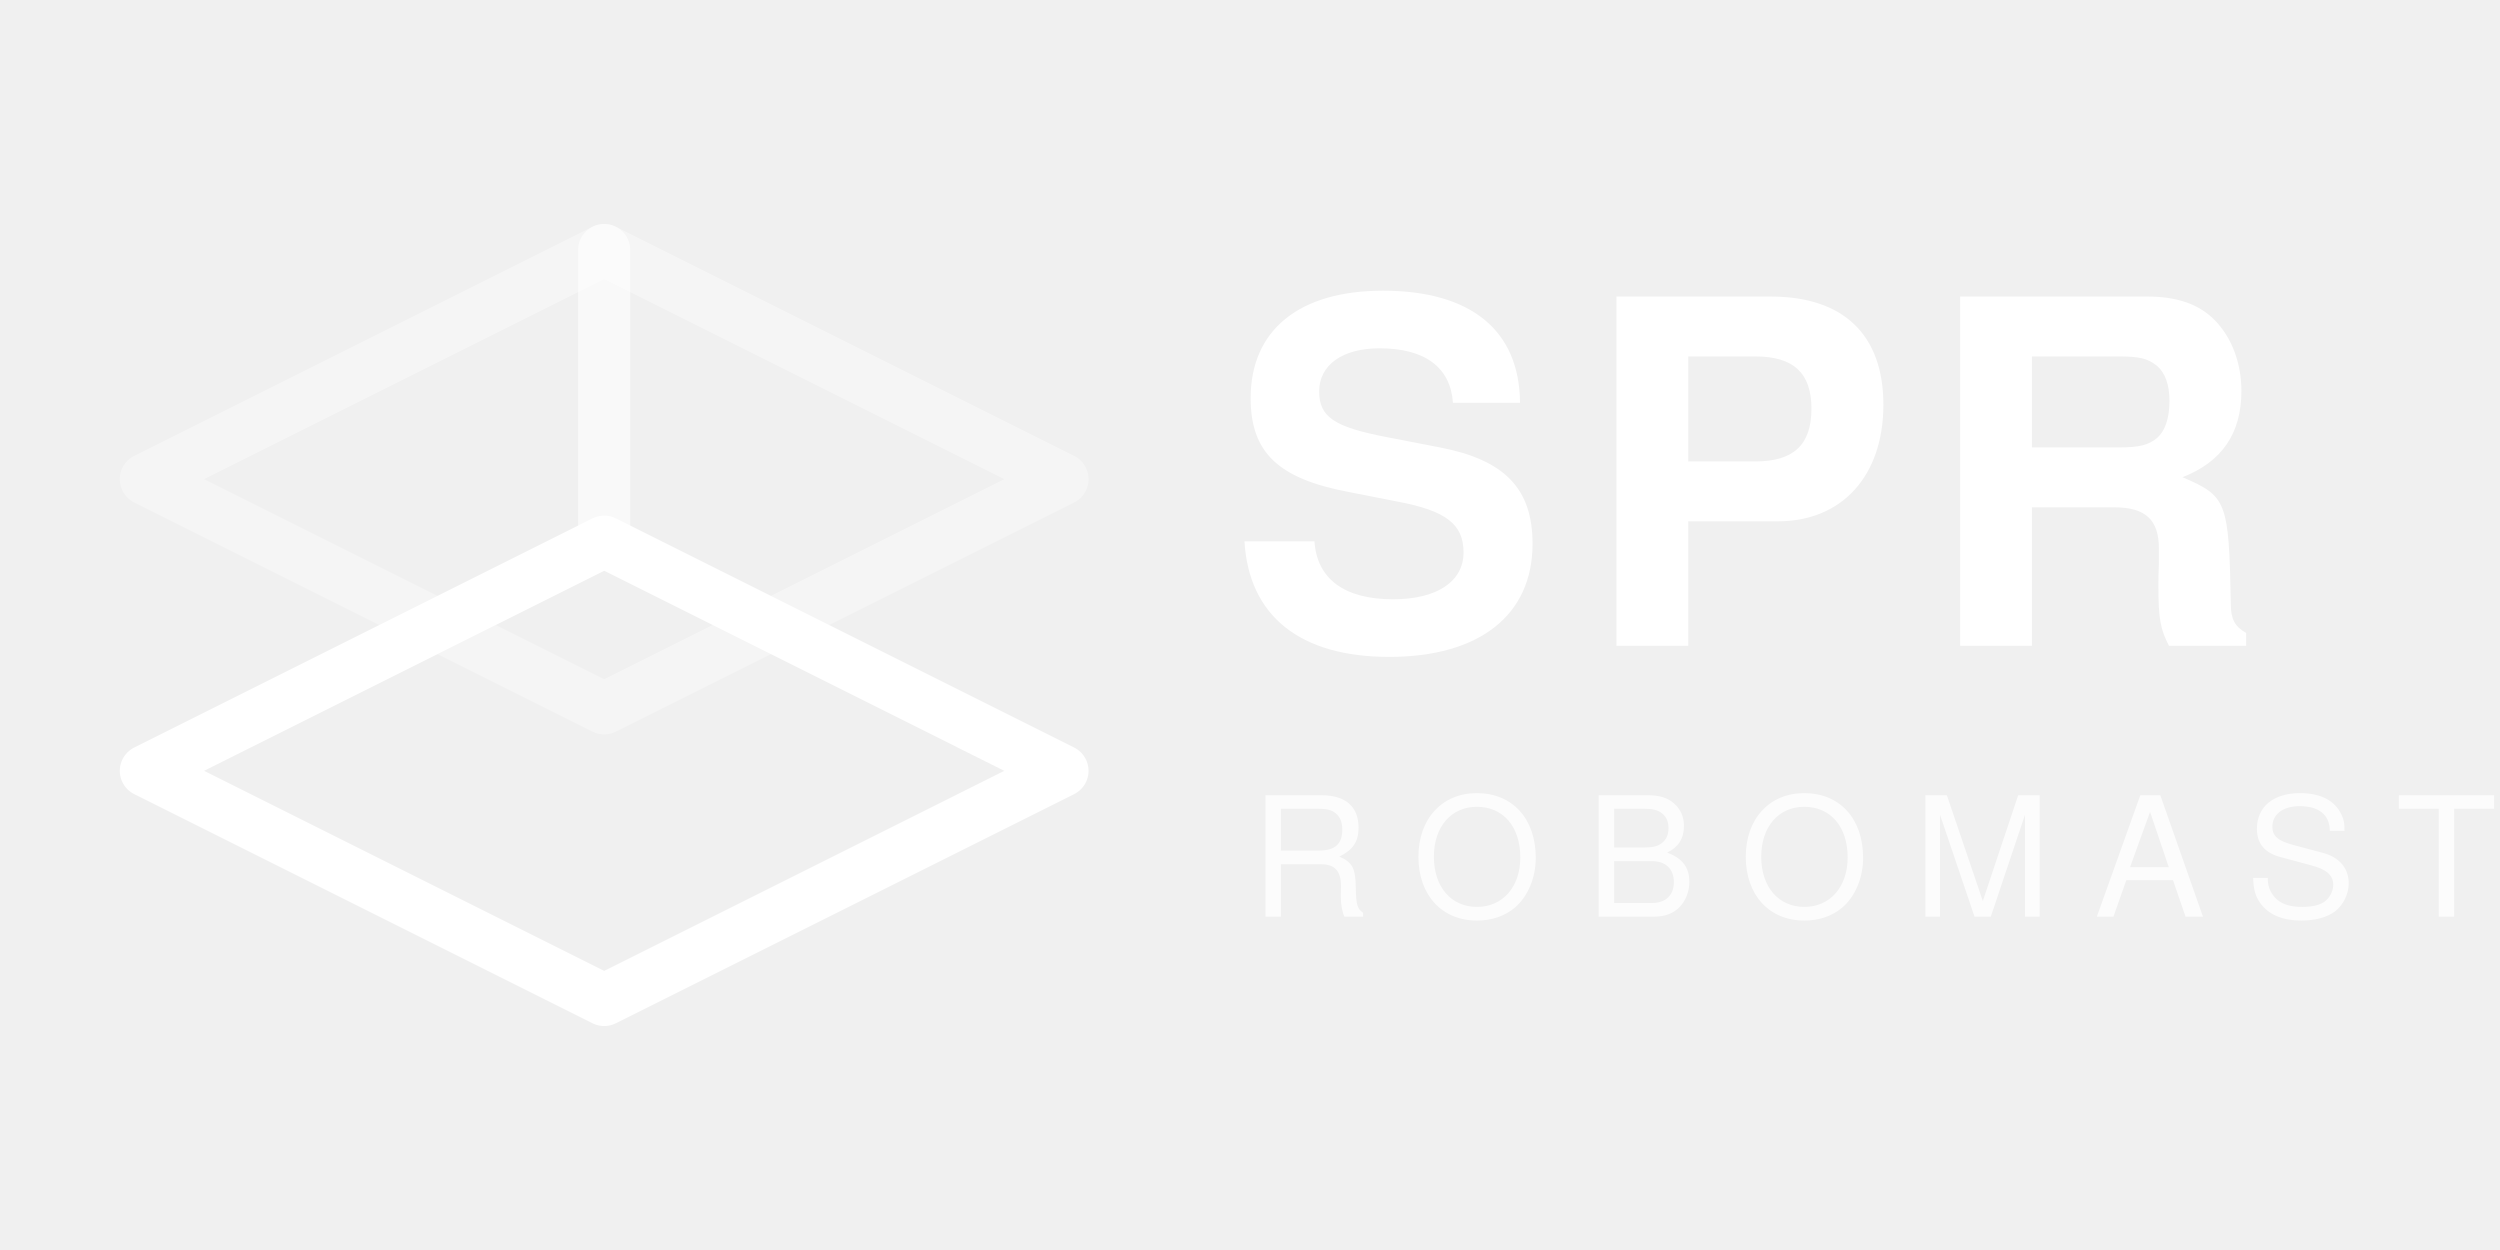
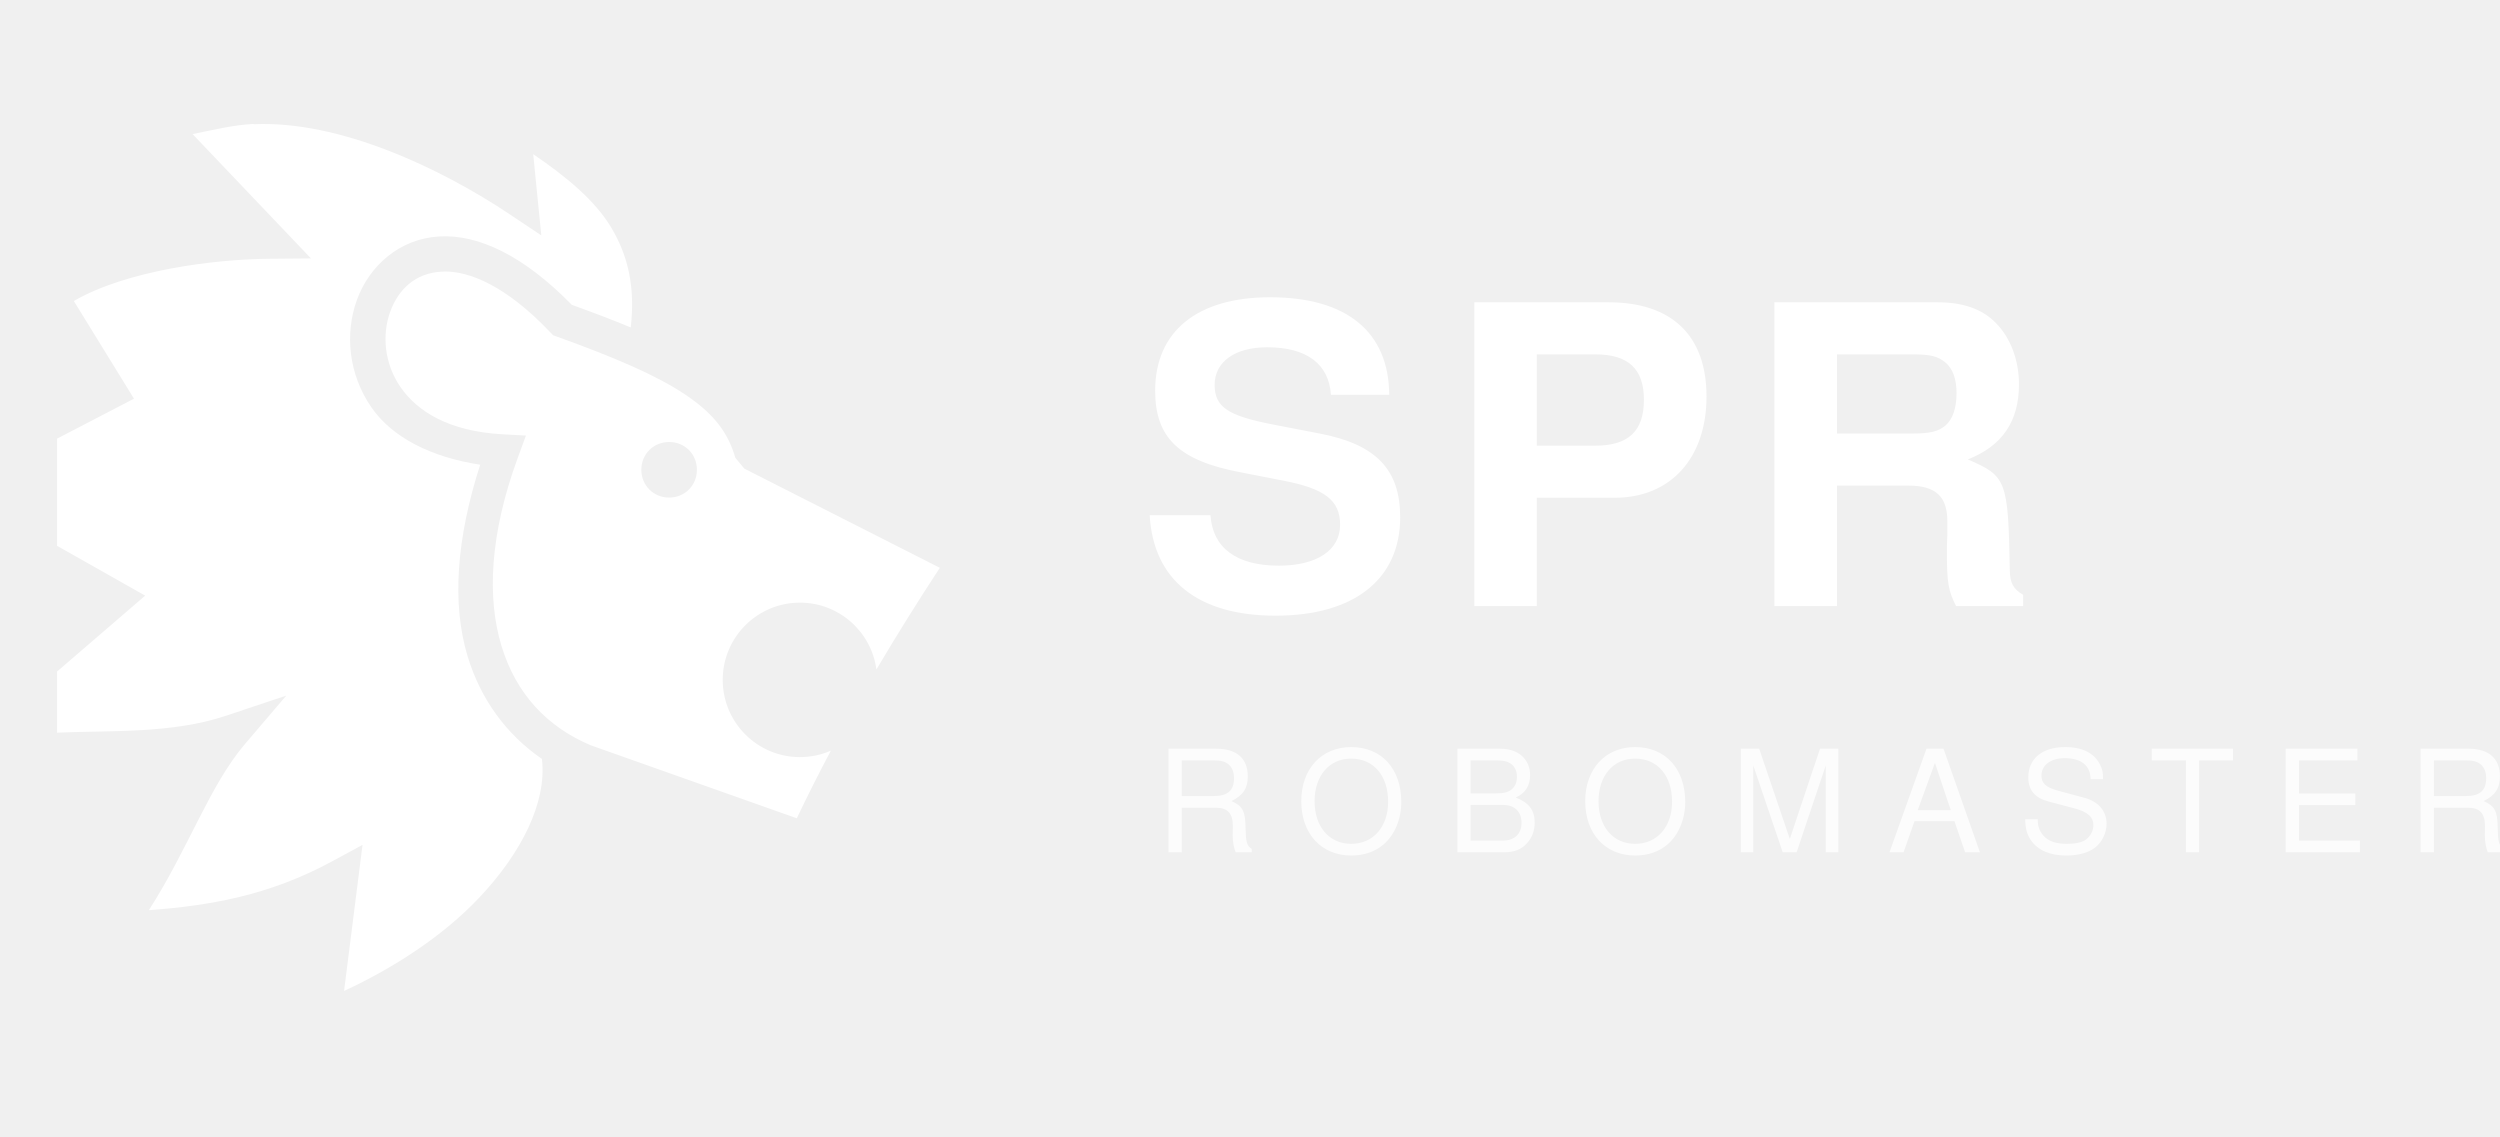
- <svg xmlns="http://www.w3.org/2000/svg" viewBox="0 0 240 120" role="img" aria-label="SPR RoboMaster">
-   <g fill="none" stroke="#ffffff" stroke-width="5" stroke-linejoin="round" stroke-linecap="round">
-     <path d="M14 46 L58 24 L102 46 L58 68 Z" opacity="0.35" />
-     <path d="M14 74 L58 52 L102 74 L58 96 Z" />
-     <path d="M58 52 L58 24" opacity="0.6" />
+ <svg xmlns="http://www.w3.org/2000/svg" viewBox="0 0 264 120" role="img" aria-label="SPR RoboMaster">
+   <g transform="translate(2,9) scale(0.2)" fill="#ffffff">
+     <path d="M123.885 20.447c-10.348.467-21.337 3.146-32.194 5.366l62.492 65.628l-21.645.188c-29.376.187-75.695 6.154-103.555 22.303l31.756 51.576l-40.625 21.098v56.577l46.54 26.32l-46.54 40.076v32.268c28.217-1.233 60.63.636 89.135-8.907l31.902-10.658l-21.828 25.586c-18.76 22-29.782 55.133-50.736 87.713c31.91-2.394 63.352-7.65 96.8-25.81l16.026-8.683l-9.746 77.124c26.333-12.19 52.103-28.923 71.178-49.055c22.683-23.94 35.713-50.49 33.36-72.71l-.074-.75c-18.488-12.687-32.26-31.173-39.236-54.18c-8.414-27.753-5.867-62.33 6.643-101.145c-26.406-4.04-46.536-14.637-57.307-30.11c-12.33-17.716-14.222-39.26-7.738-57.018s22.29-32.165 43.437-33.4c20.558-1.195 44.48 10.033 69.972 36.102c11.368 4.11 21.73 8.034 31.14 11.94c2.434-21.395-1.46-38.033-10.408-52.9c-8.41-13.975-23.217-26.43-41.1-38.582l4.27 42.888l-16.425-10.985C222.37 43.57 168.973 18.49 123.885 20.597l.002-.225zm100.387 77.997c-.436.008-.866 0-1.29 0h-.002c-13.54.785-22.545 9.105-26.937 21.135c-4.393 12.03-3.243 27.353 5.51 39.93c8.755 12.576 25.128 23.158 53.548 24.784l12.595.69l-4.344 11.827c-14.837 40.46-16.242 73.928-8.577 99.212c7.66 25.267 24.04 42.795 47.305 52.56h.037l108.59 38.474c5.65-11.9 11.672-23.813 17.988-35.71a40.6 40.6 0 0 1-16.32 3.41c-22.52 0-40.78-18.262-40.78-40.782c0-22.518 18.26-40.78 40.78-40.78c20.66 0 37.697 15.373 40.373 35.3c10.666-18.062 21.885-36 33.48-53.683l-103.224-52.377l-4.746-5.732c-3.93-13.556-11.515-23.32-26.39-33.324c-14.876-10.002-37.034-19.57-67.784-30.623l-2.08-.767l-1.53-1.607c-23.283-24.532-42.7-32.278-56.202-32.024zm119.04 89.93c8.272 0 14.657 6.387 14.657 14.657c0 8.274-6.387 14.688-14.658 14.688c-8.27 0-14.687-6.414-14.687-14.687c0-8.27 6.416-14.655 14.687-14.655z" />
  </g>
  <g fill="#ffffff" font-family="Barlow, Helvetica, Arial, sans-serif">
-     <text x="118" y="62" font-size="46" font-weight="600" letter-spacing="3">SPR</text>
-     <text x="120" y="88" font-size="16" font-weight="400" letter-spacing="4.2" opacity="0.8">ROBOMASTER</text>
+     <text x="120" y="64" font-size="44" font-weight="600" letter-spacing="3">SPR</text>
+     <text x="122" y="90" font-size="15" font-weight="400" letter-spacing="4.2" opacity="0.8">ROBOMASTER</text>
  </g>
</svg>
